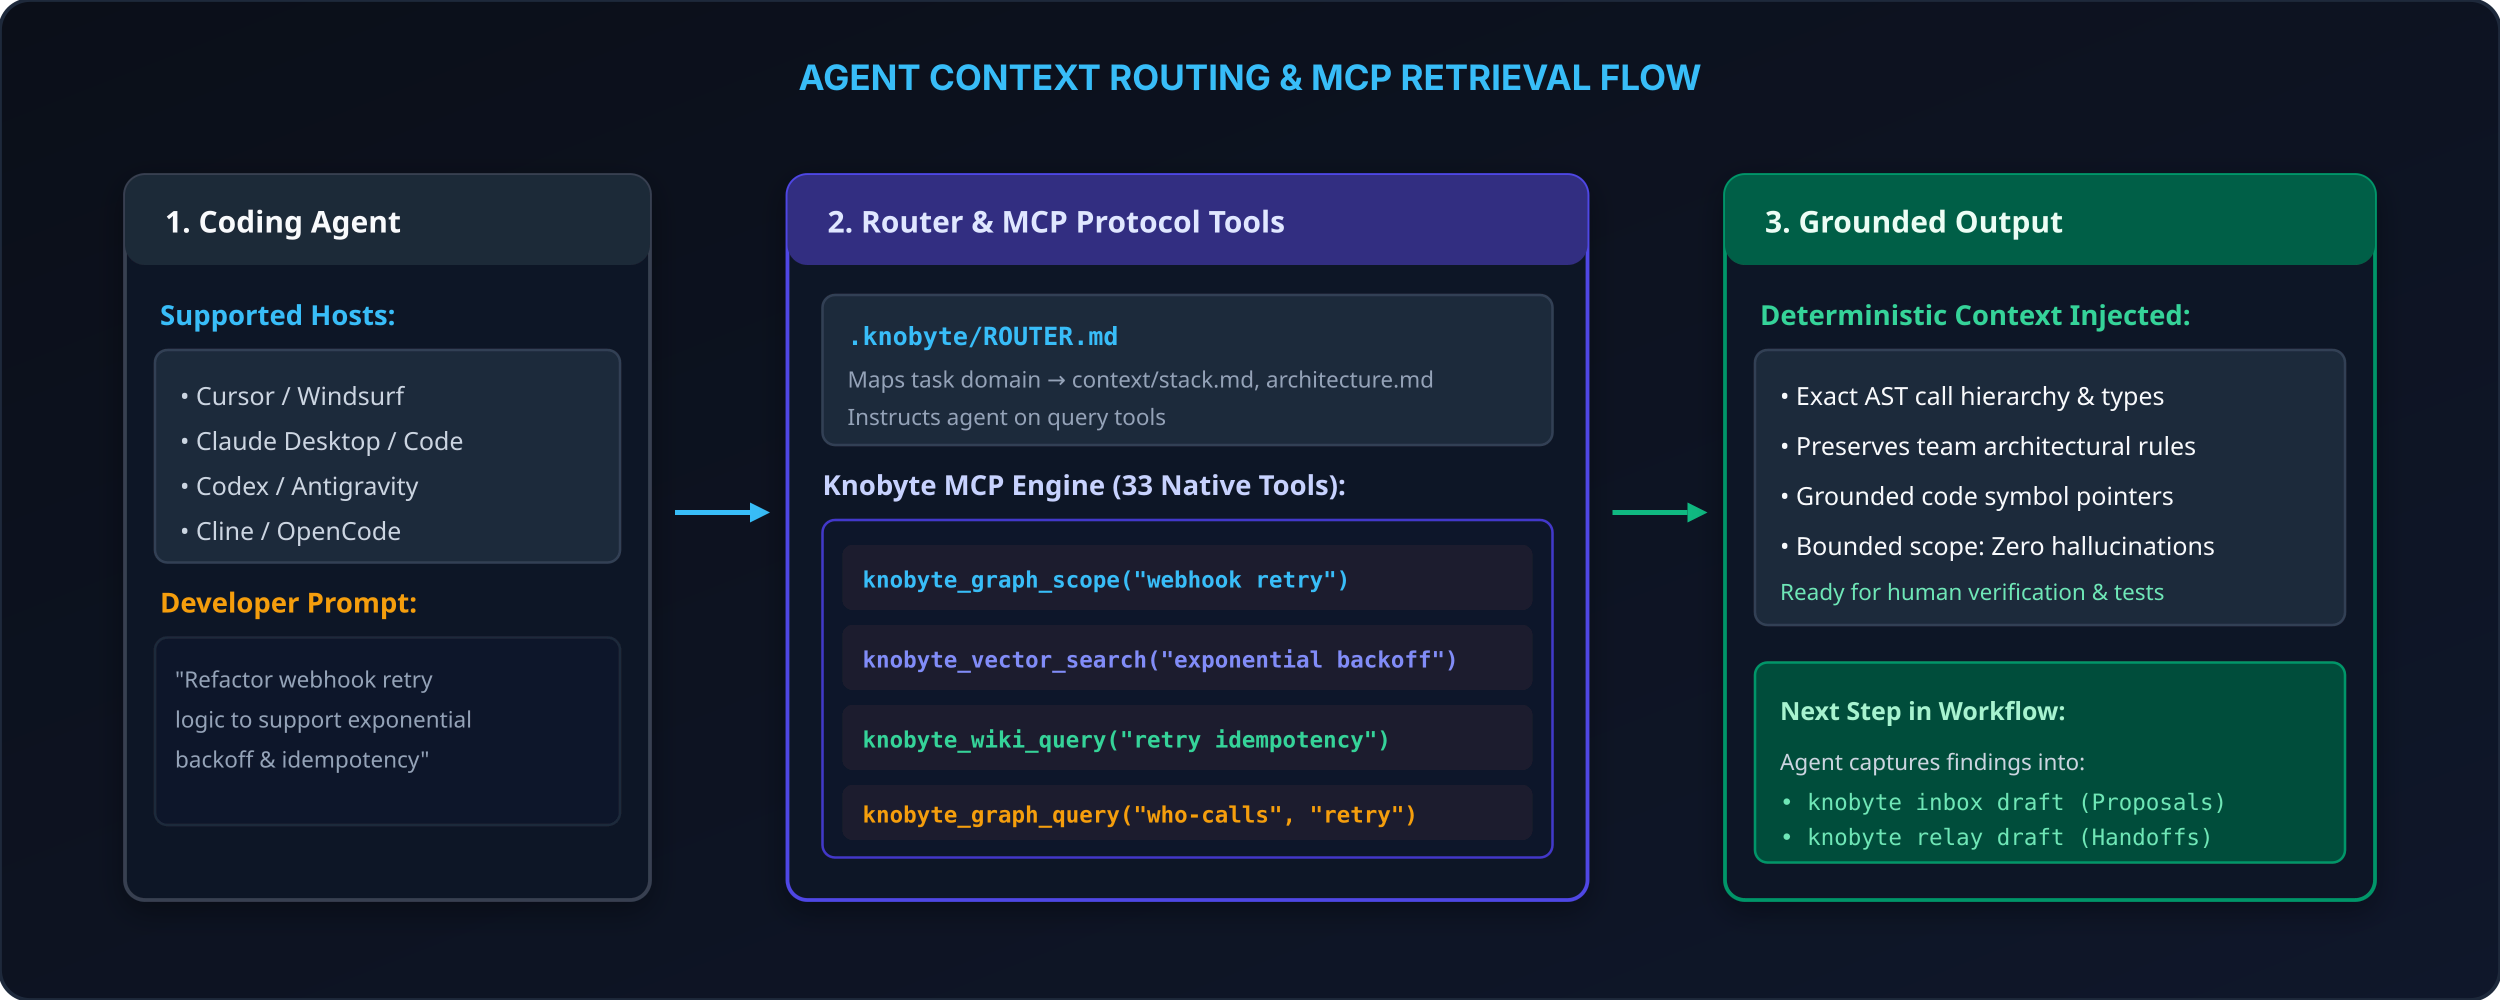
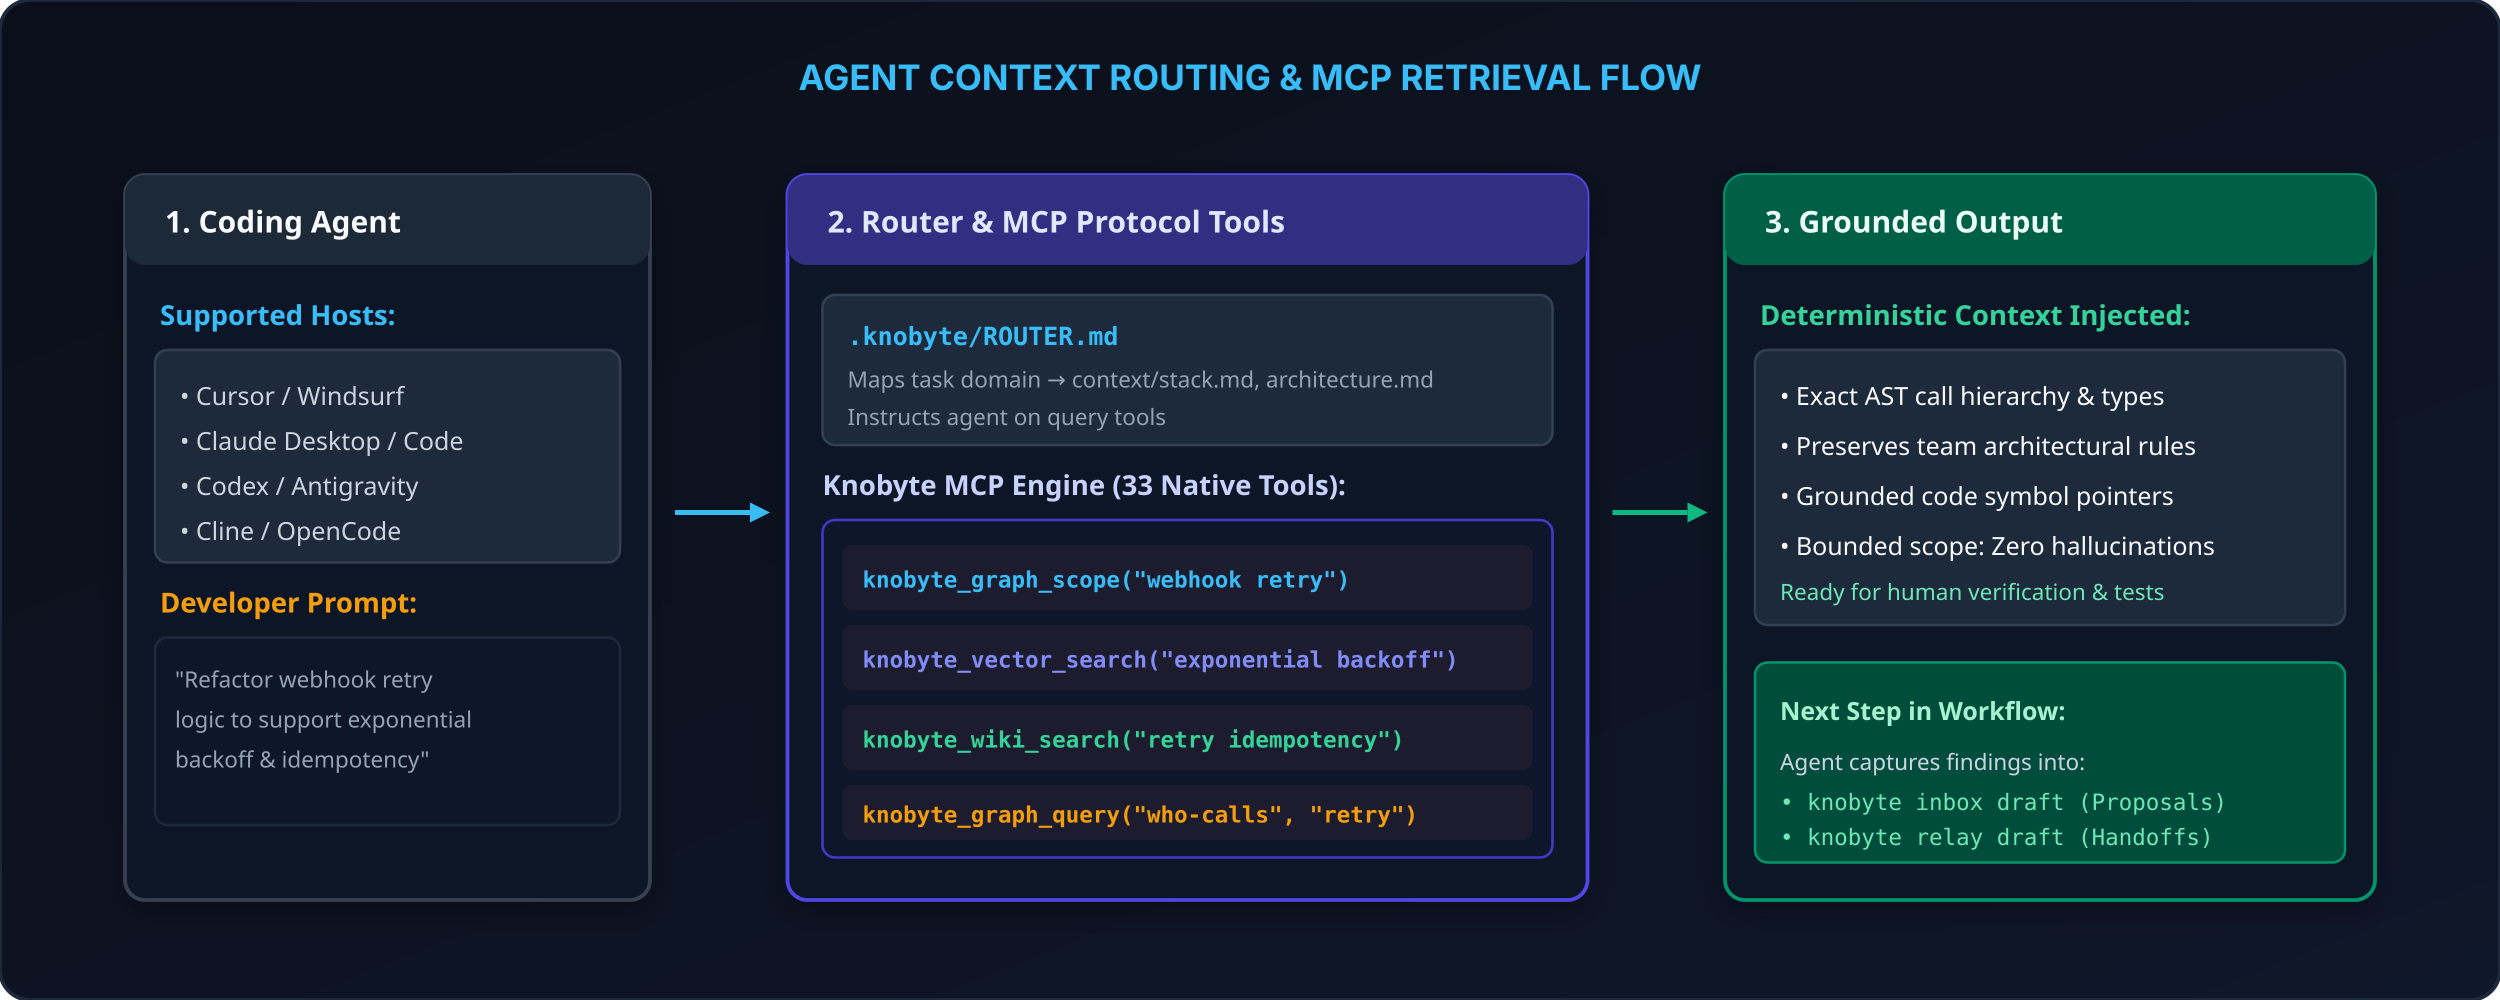
<svg xmlns="http://www.w3.org/2000/svg" viewBox="0 0 1000 400" width="100%" height="100%">
  <defs>
    <linearGradient id="crBg" x1="0%" y1="0%" x2="100%" y2="100%">
      <stop offset="0%" stop-color="#0b0f19" />
      <stop offset="100%" stop-color="#0f172a" />
    </linearGradient>
    <filter id="crShadow" x="-5%" y="-5%" width="110%" height="110%">
      <feDropShadow dx="0" dy="4" stdDeviation="6" flood-color="#000000" flood-opacity="0.35" />
    </filter>
  </defs>
  <rect width="1000" height="400" rx="12" fill="url(#crBg)" stroke="#1e293b" stroke-width="1.5" />
  <text x="500" y="36" font-family="system-ui, -apple-system, sans-serif" font-size="14" font-weight="700" fill="#38bdf8" text-anchor="middle">AGENT CONTEXT ROUTING &amp; MCP RETRIEVAL FLOW</text>
  <g transform="translate(50, 70)" filter="url(#crShadow)">
    <rect width="210" height="290" rx="8" fill="#111827" stroke="#374151" stroke-width="1.5" />
    <rect x="0" y="0" width="210" height="36" rx="8" fill="#1f2937" />
    <text x="16" y="23" font-family="system-ui, sans-serif" font-size="12" font-weight="700" fill="#f8fafc">1. Coding Agent</text>
    <text x="14" y="60" font-family="system-ui, sans-serif" font-size="11" font-weight="600" fill="#38bdf8">Supported Hosts:</text>
    <rect x="12" y="70" width="186" height="85" rx="5" fill="#1e293b" stroke="#334155" stroke-width="1" />
    <text x="22" y="92" font-family="system-ui, sans-serif" font-size="10" fill="#cbd5e1">• Cursor / Windsurf</text>
    <text x="22" y="110" font-family="system-ui, sans-serif" font-size="10" fill="#cbd5e1">• Claude Desktop / Code</text>
    <text x="22" y="128" font-family="system-ui, sans-serif" font-size="10" fill="#cbd5e1">• Codex / Antigravity</text>
    <text x="22" y="146" font-family="system-ui, sans-serif" font-size="10" fill="#cbd5e1">• Cline / OpenCode</text>
    <text x="14" y="175" font-family="system-ui, sans-serif" font-size="11" font-weight="600" fill="#f59e0b">Developer Prompt:</text>
    <rect x="12" y="185" width="186" height="75" rx="5" fill="#0f172a" stroke="#1e293b" stroke-width="1" />
    <text x="20" y="205" font-family="system-ui, sans-serif" font-size="9" fill="#94a3b8">"Refactor webhook retry</text>
    <text x="20" y="221" font-family="system-ui, sans-serif" font-size="9" fill="#94a3b8">logic to support exponential</text>
    <text x="20" y="237" font-family="system-ui, sans-serif" font-size="9" fill="#94a3b8">backoff &amp; idempotency"</text>
    <rect x="12" y="270" width="186" height="15" fill="none" />
  </g>
  <path d="M 270 205 L 300 205" fill="none" stroke="#38bdf8" stroke-width="2" />
  <polygon points="300,201 308,205 300,209" fill="#38bdf8" />
  <g transform="translate(315, 70)" filter="url(#crShadow)">
    <rect width="320" height="290" rx="8" fill="#111827" stroke="#4f46e5" stroke-width="1.5" />
    <rect x="0" y="0" width="320" height="36" rx="8" fill="#312e81" />
    <text x="16" y="23" font-family="system-ui, sans-serif" font-size="12" font-weight="700" fill="#e0e7ff">2. Router &amp; MCP Protocol Tools</text>
    <rect x="14" y="48" width="292" height="60" rx="5" fill="#1e293b" stroke="#334155" stroke-width="1" />
    <text x="24" y="68" font-family="monospace" font-size="10" font-weight="700" fill="#38bdf8">.knobyte/ROUTER.md</text>
    <text x="24" y="85" font-family="system-ui, sans-serif" font-size="9" fill="#94a3b8">Maps task domain → context/stack.md, architecture.md</text>
    <text x="24" y="100" font-family="system-ui, sans-serif" font-size="9" fill="#94a3b8">Instructs agent on query tools</text>
    <text x="14" y="128" font-family="system-ui, sans-serif" font-size="11" font-weight="600" fill="#c7d2fe">Knobyte MCP Engine (33 Native Tools):</text>
    <rect x="14" y="138" width="292" height="135" rx="5" fill="#0f172a" stroke="#4338ca" stroke-width="1" />
    <rect x="22" y="148" width="276" height="26" rx="4" fill="#1e1e2e" />
    <text x="30" y="165" font-family="monospace" font-size="9" font-weight="700" fill="#38bdf8">knobyte_graph_scope("webhook retry")</text>
    <rect x="22" y="180" width="276" height="26" rx="4" fill="#1e1e2e" />
    <text x="30" y="197" font-family="monospace" font-size="9" font-weight="700" fill="#818cf8">knobyte_vector_search("exponential backoff")</text>
    <rect x="22" y="212" width="276" height="26" rx="4" fill="#1e1e2e" />
-     <text x="30" y="229" font-family="monospace" font-size="9" font-weight="700" fill="#34d399">knobyte_wiki_query("retry idempotency")</text>
+     <text x="30" y="229" font-family="monospace" font-size="9" font-weight="700" fill="#34d399">knobyte_wiki_search("retry idempotency")</text>
    <rect x="22" y="244" width="276" height="22" rx="4" fill="#1e1e2e" />
    <text x="30" y="259" font-family="monospace" font-size="9" font-weight="700" fill="#f59e0b">knobyte_graph_query("who-calls", "retry")</text>
  </g>
  <path d="M 645 205 L 675 205" fill="none" stroke="#10b981" stroke-width="2" />
  <polygon points="675,201 683,205 675,209" fill="#10b981" />
  <g transform="translate(690, 70)" filter="url(#crShadow)">
    <rect width="260" height="290" rx="8" fill="#111827" stroke="#059669" stroke-width="1.5" />
    <rect x="0" y="0" width="260" height="36" rx="8" fill="#065f46" />
    <text x="16" y="23" font-family="system-ui, sans-serif" font-size="12" font-weight="700" fill="#ecfdf5">3. Grounded Output</text>
    <text x="14" y="60" font-family="system-ui, sans-serif" font-size="11" font-weight="600" fill="#34d399">Deterministic Context Injected:</text>
    <rect x="12" y="70" width="236" height="110" rx="5" fill="#1e293b" stroke="#334155" stroke-width="1" />
    <text x="22" y="92" font-family="system-ui, sans-serif" font-size="10" fill="#f8fafc">• Exact AST call hierarchy &amp; types</text>
    <text x="22" y="112" font-family="system-ui, sans-serif" font-size="10" fill="#f8fafc">• Preserves team architectural rules</text>
    <text x="22" y="132" font-family="system-ui, sans-serif" font-size="10" fill="#f8fafc">• Grounded code symbol pointers</text>
    <text x="22" y="152" font-family="system-ui, sans-serif" font-size="10" fill="#f8fafc">• Bounded scope: Zero hallucinations</text>
    <text x="22" y="170" font-family="system-ui, sans-serif" font-size="9" fill="#6ee7b7">Ready for human verification &amp; tests</text>
    <rect x="12" y="195" width="236" height="80" rx="5" fill="#064e3b" stroke="#059669" stroke-width="1" />
    <text x="22" y="218" font-family="system-ui, sans-serif" font-size="10" font-weight="700" fill="#a7f3d0">Next Step in Workflow:</text>
    <text x="22" y="238" font-family="system-ui, sans-serif" font-size="9" fill="#cbd5e1">Agent captures findings into:</text>
    <text x="22" y="254" font-family="monospace" font-size="9" fill="#6ee7b7">• knobyte inbox draft (Proposals)</text>
    <text x="22" y="268" font-family="monospace" font-size="9" fill="#6ee7b7">• knobyte relay draft (Handoffs)</text>
  </g>
</svg>
